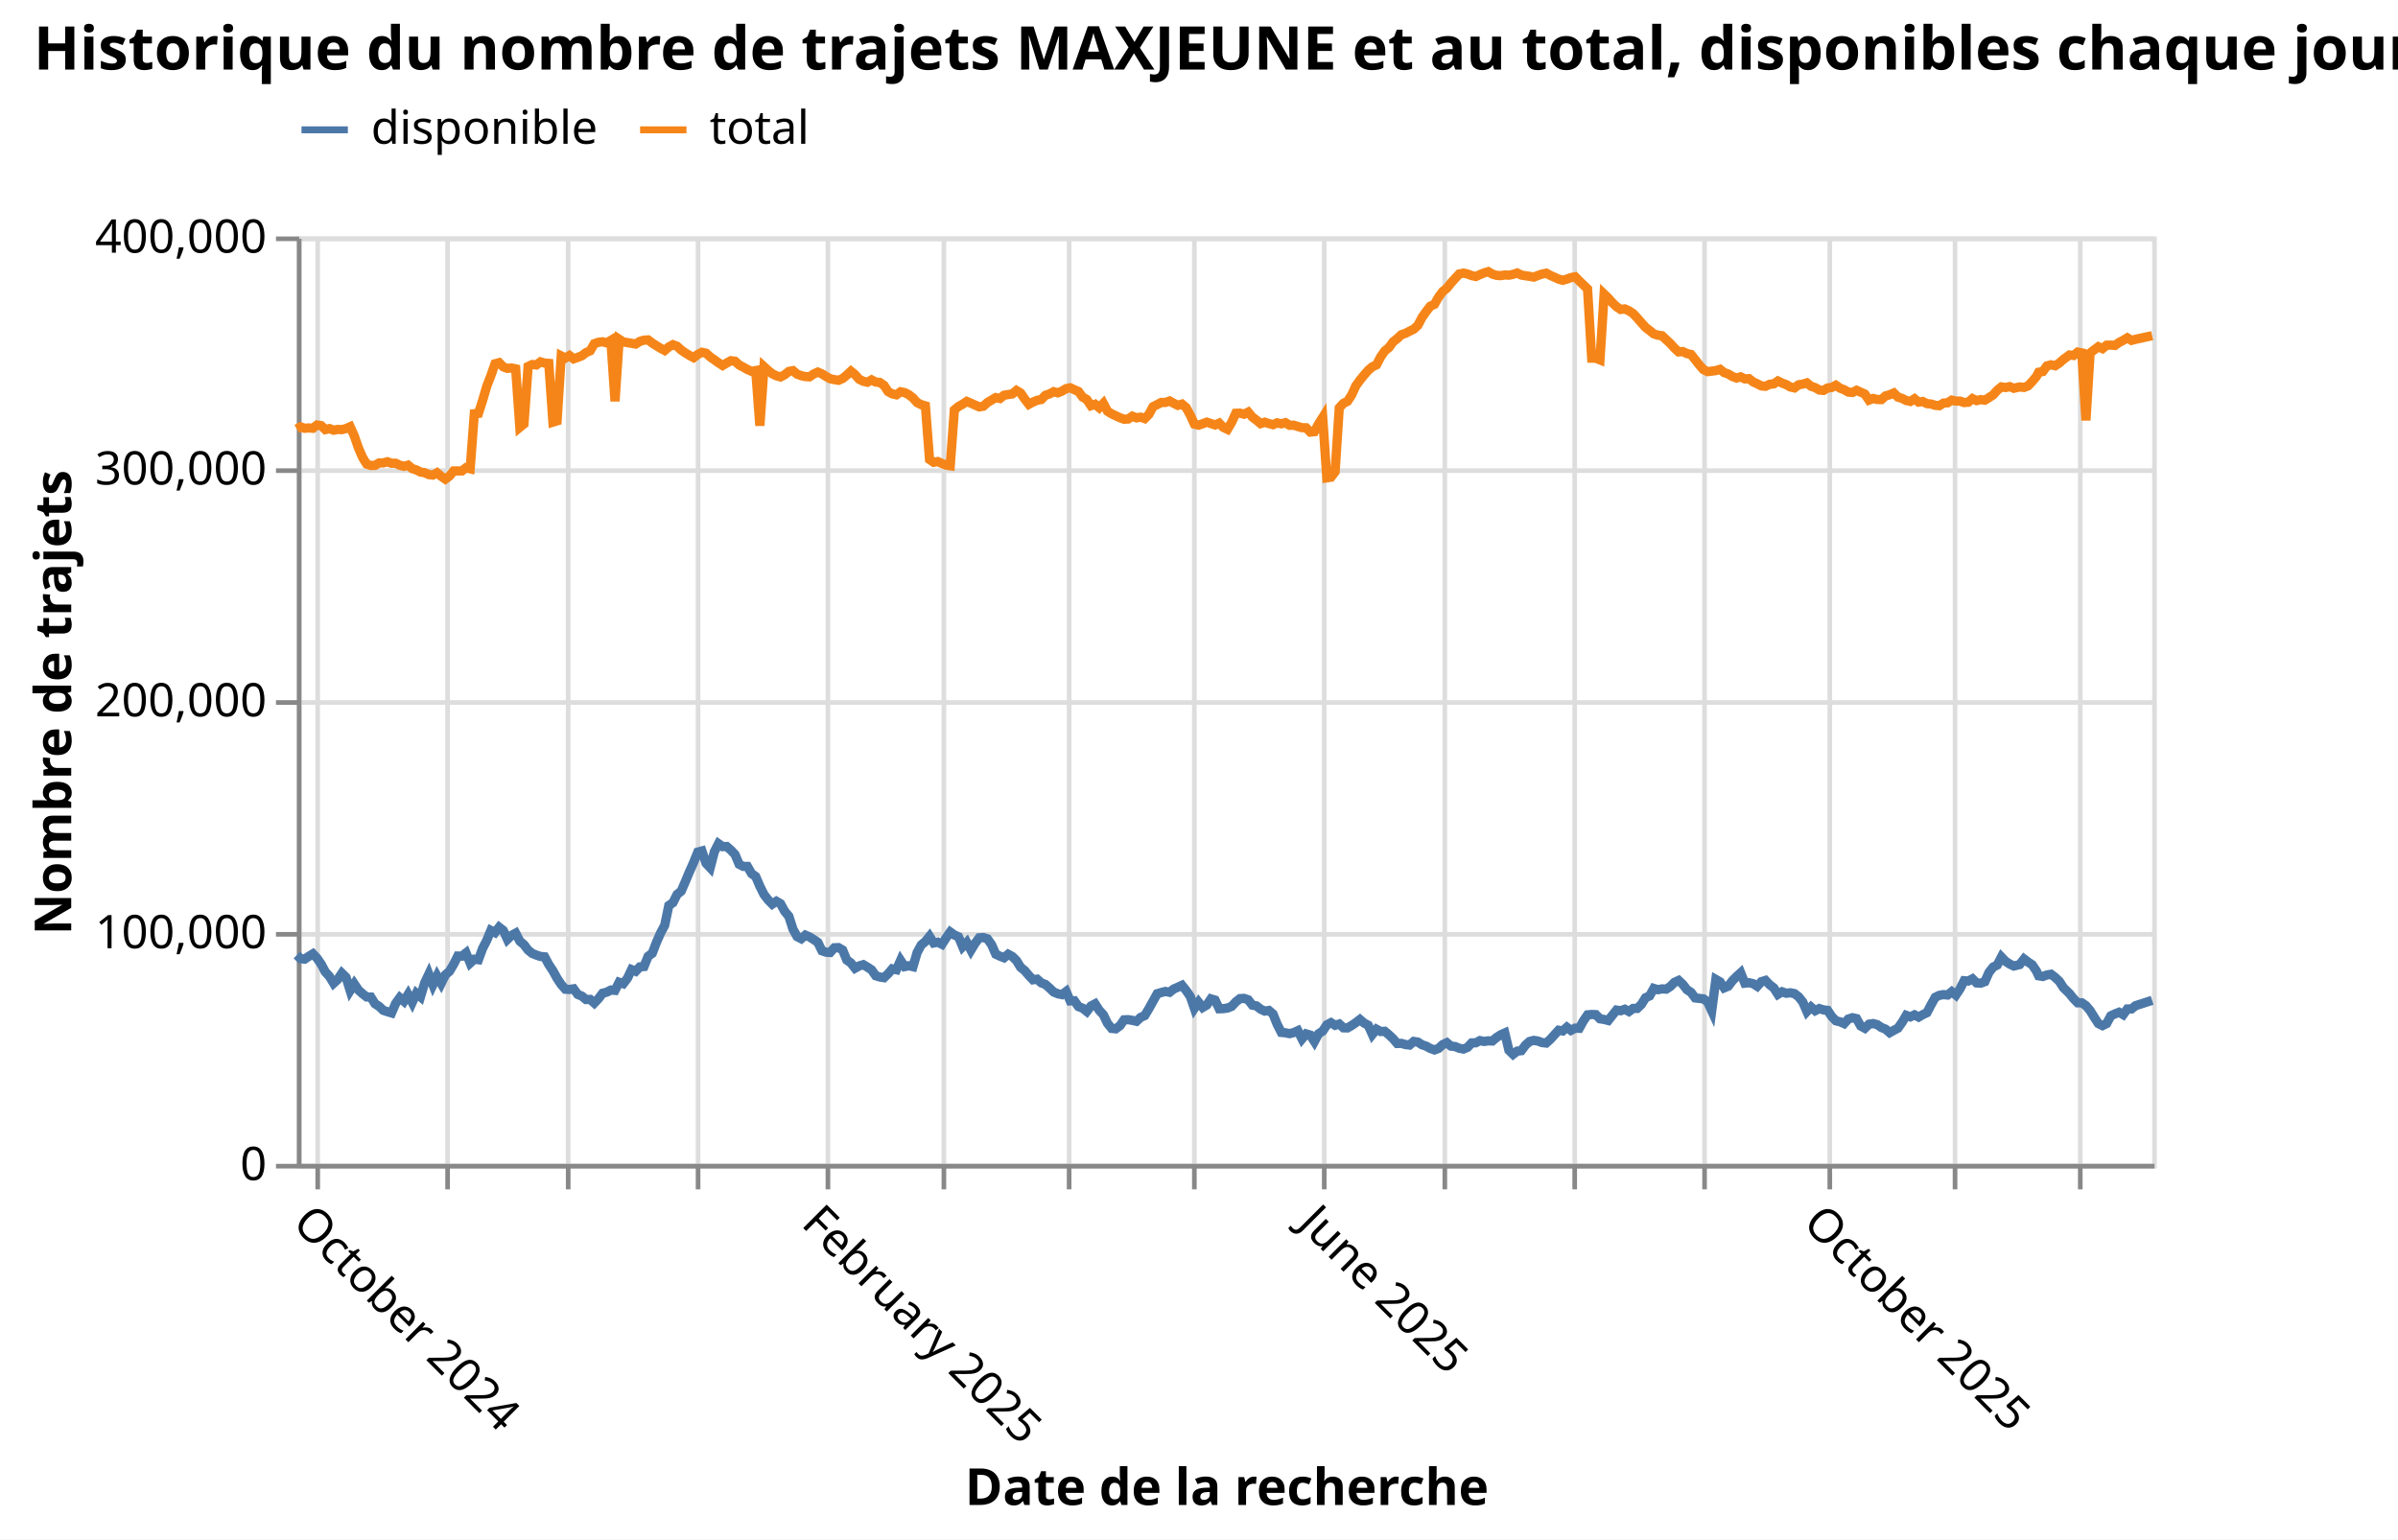
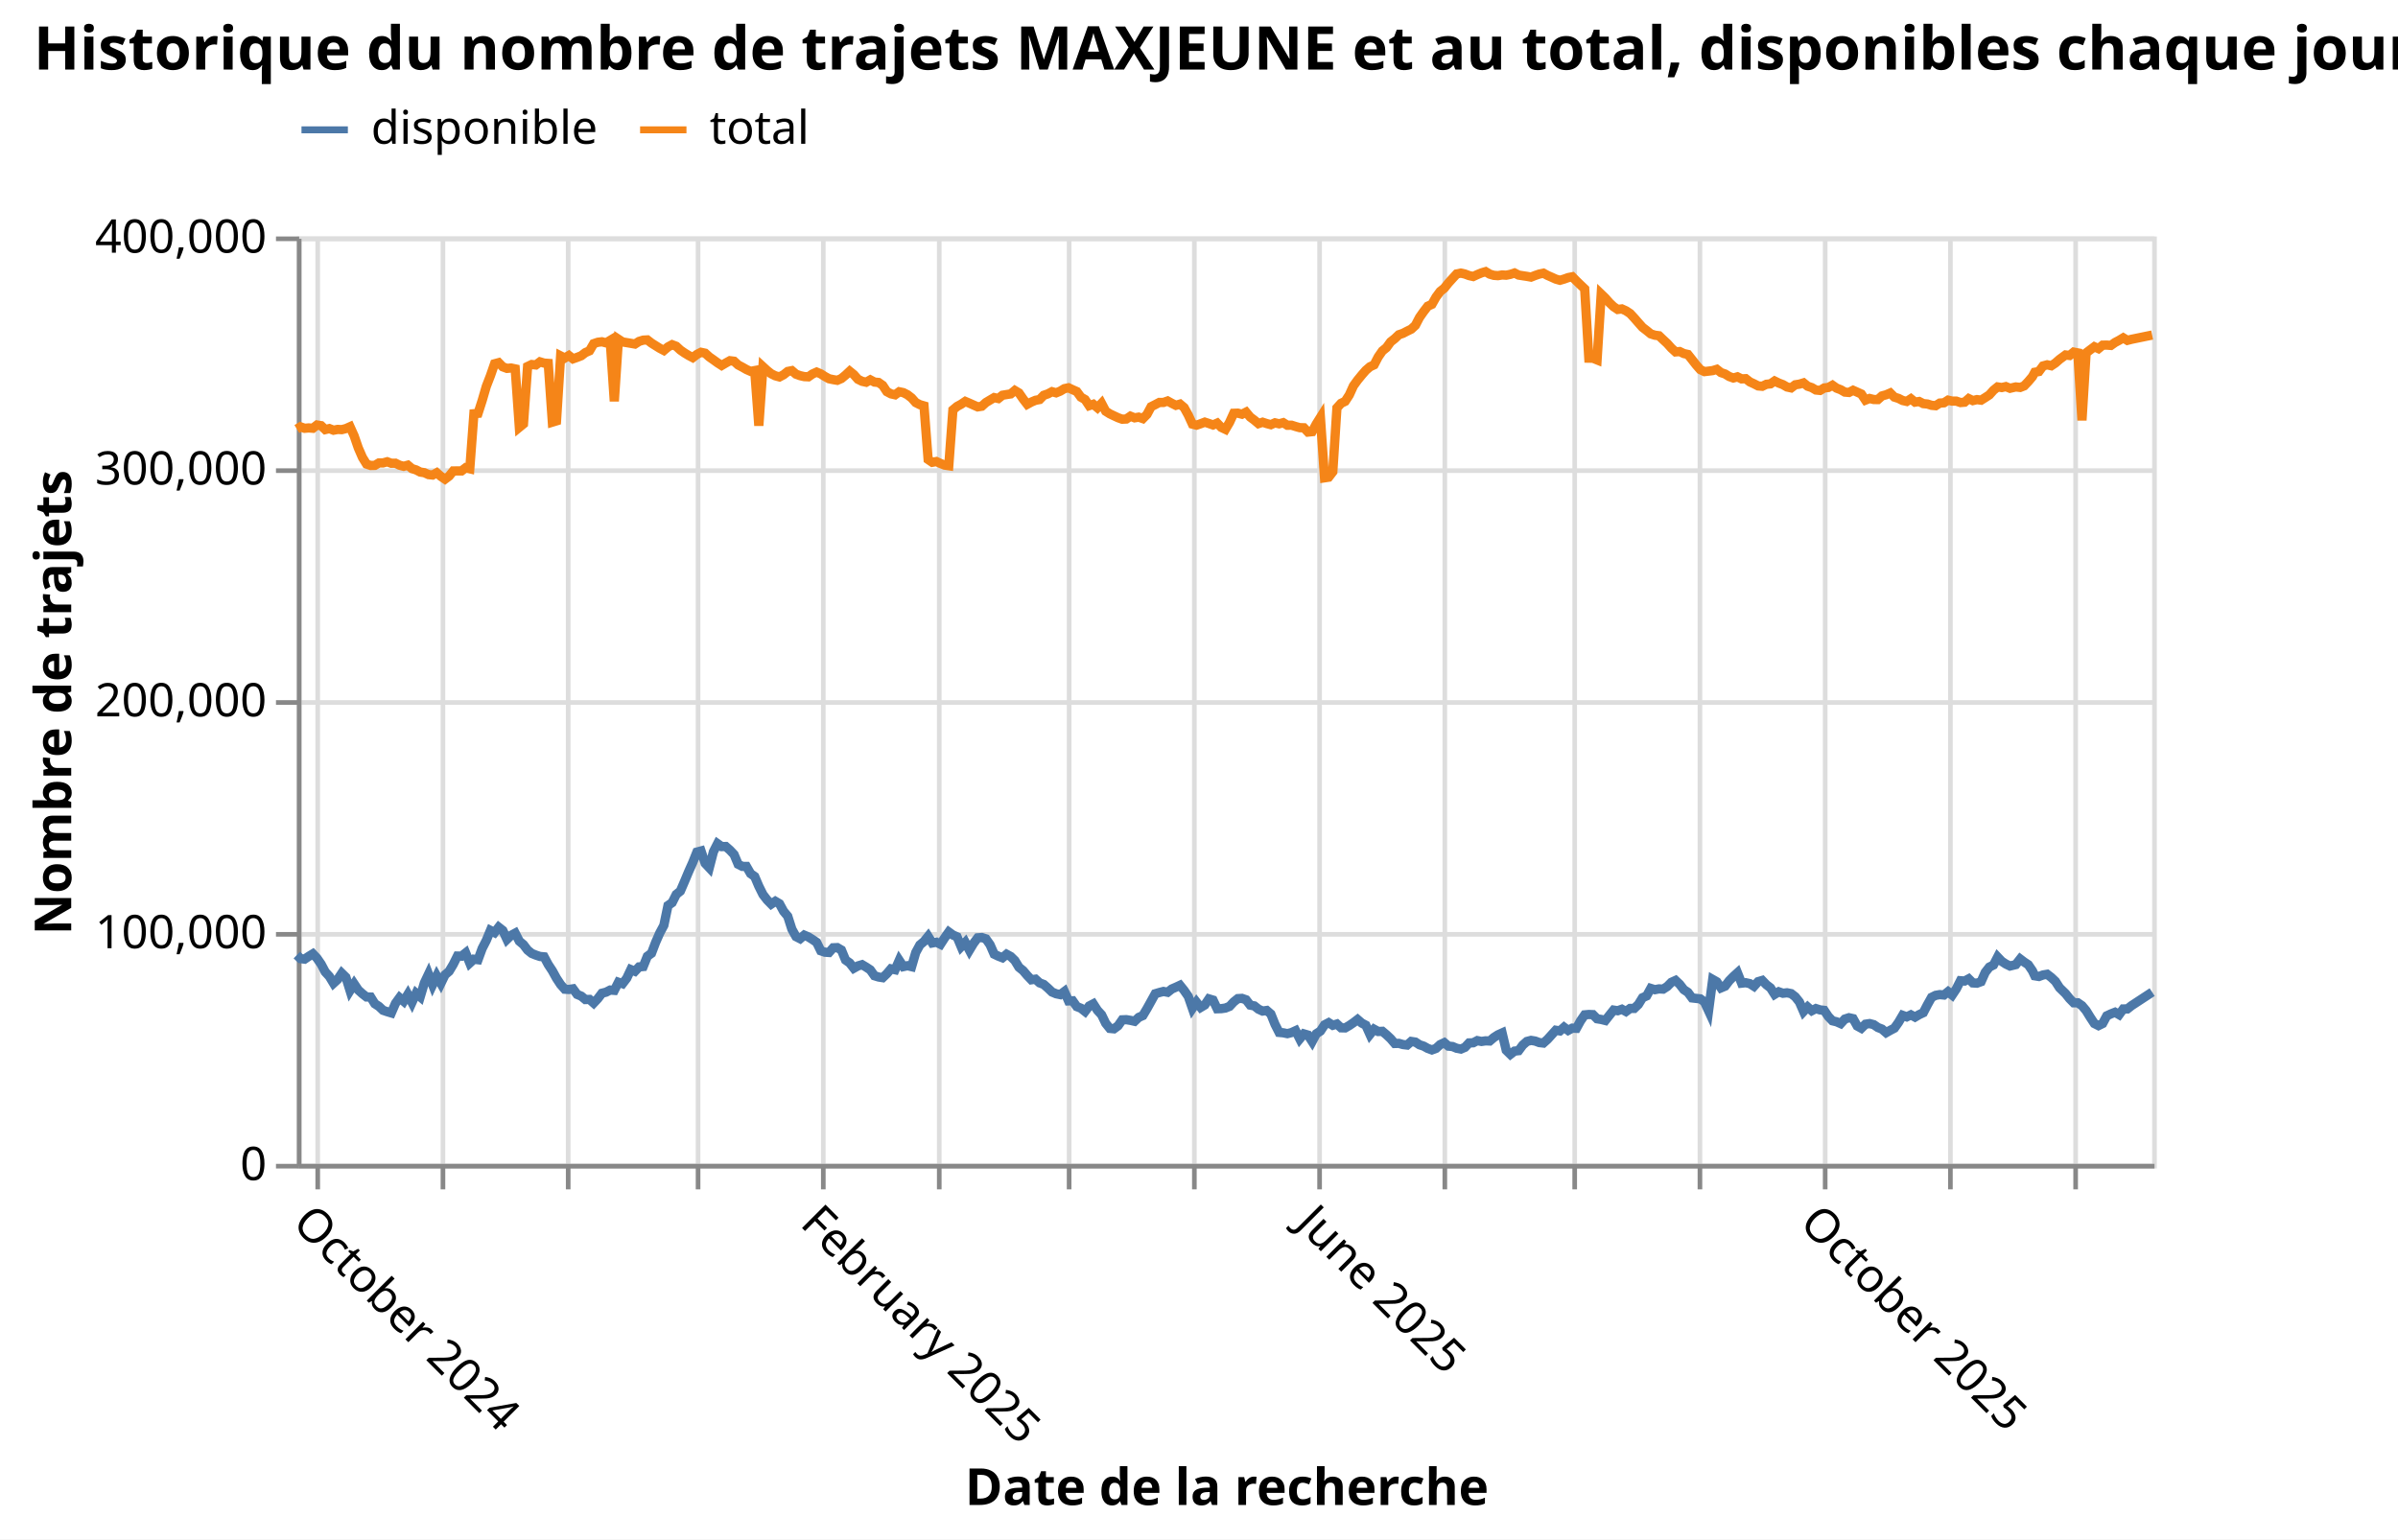
<svg xmlns="http://www.w3.org/2000/svg" version="1.1" class="marks" width="517" height="332" viewBox="0 0 517 332">
  <rect width="517" height="332" fill="white" />
  <g fill="none" stroke-miterlimit="10" transform="translate(64,51)">
    <g class="mark-group role-frame root" role="graphics-object" aria-roledescription="group mark container">
      <g transform="translate(0,0)">
        <path class="background" aria-hidden="true" d="M0.5,0.5h400v200h-400Z" stroke="#ddd" />
        <g>
          <g class="mark-group role-axis" aria-hidden="true">
            <g transform="translate(0.5,200.5)">
              <path class="background" aria-hidden="true" d="M0,0h0v0h0Z" pointer-events="none" />
              <g>
                <g class="mark-rule role-axis-grid" pointer-events="none">
                  <line transform="translate(4,-200)" x2="0" y2="200" stroke="#ddd" stroke-width="1" opacity="1" />
-                   <line transform="translate(32,-200)" x2="0" y2="200" stroke="#ddd" stroke-width="1" opacity="1" />
+                   <line transform="translate(31,-200)" x2="0" y2="200" stroke="#ddd" stroke-width="1" opacity="1" />
                  <line transform="translate(58,-200)" x2="0" y2="200" stroke="#ddd" stroke-width="1" opacity="1" />
                  <line transform="translate(86,-200)" x2="0" y2="200" stroke="#ddd" stroke-width="1" opacity="1" />
-                   <line transform="translate(114,-200)" x2="0" y2="200" stroke="#ddd" stroke-width="1" opacity="1" />
-                   <line transform="translate(139,-200)" x2="0" y2="200" stroke="#ddd" stroke-width="1" opacity="1" />
+                   <line transform="translate(113,-200)" x2="0" y2="200" stroke="#ddd" stroke-width="1" opacity="1" />
+                   <line transform="translate(138,-200)" x2="0" y2="200" stroke="#ddd" stroke-width="1" opacity="1" />
                  <line transform="translate(166,-200)" x2="0" y2="200" stroke="#ddd" stroke-width="1" opacity="1" />
                  <line transform="translate(193,-200)" x2="0" y2="200" stroke="#ddd" stroke-width="1" opacity="1" />
-                   <line transform="translate(221,-200)" x2="0" y2="200" stroke="#ddd" stroke-width="1" opacity="1" />
+                   <line transform="translate(220,-200)" x2="0" y2="200" stroke="#ddd" stroke-width="1" opacity="1" />
                  <line transform="translate(247,-200)" x2="0" y2="200" stroke="#ddd" stroke-width="1" opacity="1" />
                  <line transform="translate(275,-200)" x2="0" y2="200" stroke="#ddd" stroke-width="1" opacity="1" />
-                   <line transform="translate(303,-200)" x2="0" y2="200" stroke="#ddd" stroke-width="1" opacity="1" />
-                   <line transform="translate(330,-200)" x2="0" y2="200" stroke="#ddd" stroke-width="1" opacity="1" />
-                   <line transform="translate(357,-200)" x2="0" y2="200" stroke="#ddd" stroke-width="1" opacity="1" />
-                   <line transform="translate(384,-200)" x2="0" y2="200" stroke="#ddd" stroke-width="1" opacity="1" />
+                   <line transform="translate(302,-200)" x2="0" y2="200" stroke="#ddd" stroke-width="1" opacity="1" />
+                   <line transform="translate(329,-200)" x2="0" y2="200" stroke="#ddd" stroke-width="1" opacity="1" />
+                   <line transform="translate(356,-200)" x2="0" y2="200" stroke="#ddd" stroke-width="1" opacity="1" />
+                   <line transform="translate(383,-200)" x2="0" y2="200" stroke="#ddd" stroke-width="1" opacity="1" />
                </g>
              </g>
              <path class="foreground" aria-hidden="true" d="" pointer-events="none" display="none" />
            </g>
          </g>
          <g class="mark-group role-axis" aria-hidden="true">
            <g transform="translate(0.5,0.5)">
              <path class="background" aria-hidden="true" d="M0,0h0v0h0Z" pointer-events="none" />
              <g>
                <g class="mark-rule role-axis-grid" pointer-events="none">
                  <line transform="translate(0,200)" x2="400" y2="0" stroke="#ddd" stroke-width="1" opacity="1" />
                  <line transform="translate(0,150)" x2="400" y2="0" stroke="#ddd" stroke-width="1" opacity="1" />
                  <line transform="translate(0,100)" x2="400" y2="0" stroke="#ddd" stroke-width="1" opacity="1" />
                  <line transform="translate(0,50)" x2="400" y2="0" stroke="#ddd" stroke-width="1" opacity="1" />
                  <line transform="translate(0,0)" x2="400" y2="0" stroke="#ddd" stroke-width="1" opacity="1" />
                </g>
              </g>
              <path class="foreground" aria-hidden="true" d="" pointer-events="none" display="none" />
            </g>
          </g>
          <g class="mark-group role-axis" role="graphics-symbol" aria-roledescription="axis" aria-label="X-axis titled 'Date de la recherche' for a time scale with values from September 2024 to December 2025">
            <g transform="translate(0.5,200.5)">
              <path class="background" aria-hidden="true" d="M0,0h0v0h0Z" pointer-events="none" />
              <g>
                <g class="mark-rule role-axis-tick" pointer-events="none">
                  <line transform="translate(4,0)" x2="0" y2="5" stroke="#888" stroke-width="1" opacity="1" />
-                   <line transform="translate(32,0)" x2="0" y2="5" stroke="#888" stroke-width="1" opacity="1" />
+                   <line transform="translate(31,0)" x2="0" y2="5" stroke="#888" stroke-width="1" opacity="1" />
                  <line transform="translate(58,0)" x2="0" y2="5" stroke="#888" stroke-width="1" opacity="1" />
                  <line transform="translate(86,0)" x2="0" y2="5" stroke="#888" stroke-width="1" opacity="1" />
-                   <line transform="translate(114,0)" x2="0" y2="5" stroke="#888" stroke-width="1" opacity="1" />
-                   <line transform="translate(139,0)" x2="0" y2="5" stroke="#888" stroke-width="1" opacity="1" />
+                   <line transform="translate(113,0)" x2="0" y2="5" stroke="#888" stroke-width="1" opacity="1" />
+                   <line transform="translate(138,0)" x2="0" y2="5" stroke="#888" stroke-width="1" opacity="1" />
                  <line transform="translate(166,0)" x2="0" y2="5" stroke="#888" stroke-width="1" opacity="1" />
                  <line transform="translate(193,0)" x2="0" y2="5" stroke="#888" stroke-width="1" opacity="1" />
-                   <line transform="translate(221,0)" x2="0" y2="5" stroke="#888" stroke-width="1" opacity="1" />
+                   <line transform="translate(220,0)" x2="0" y2="5" stroke="#888" stroke-width="1" opacity="1" />
                  <line transform="translate(247,0)" x2="0" y2="5" stroke="#888" stroke-width="1" opacity="1" />
                  <line transform="translate(275,0)" x2="0" y2="5" stroke="#888" stroke-width="1" opacity="1" />
-                   <line transform="translate(303,0)" x2="0" y2="5" stroke="#888" stroke-width="1" opacity="1" />
-                   <line transform="translate(330,0)" x2="0" y2="5" stroke="#888" stroke-width="1" opacity="1" />
-                   <line transform="translate(357,0)" x2="0" y2="5" stroke="#888" stroke-width="1" opacity="1" />
-                   <line transform="translate(384,0)" x2="0" y2="5" stroke="#888" stroke-width="1" opacity="1" />
+                   <line transform="translate(302,0)" x2="0" y2="5" stroke="#888" stroke-width="1" opacity="1" />
+                   <line transform="translate(329,0)" x2="0" y2="5" stroke="#888" stroke-width="1" opacity="1" />
+                   <line transform="translate(356,0)" x2="0" y2="5" stroke="#888" stroke-width="1" opacity="1" />
+                   <line transform="translate(383,0)" x2="0" y2="5" stroke="#888" stroke-width="1" opacity="1" />
                </g>
                <g class="mark-text role-axis-label" pointer-events="none">
-                   <text text-anchor="start" transform="translate(3.897157,7) rotate(45) translate(0,8)" font-family="sans-serif" font-size="10px" fill="#000" opacity="1">October 2024</text>
-                   <text text-anchor="start" transform="translate(31.55673,7) rotate(45) translate(0,8)" font-family="sans-serif" font-size="10px" fill="#000" opacity="0">November 2024</text>
-                   <text text-anchor="start" transform="translate(58.32407,7) rotate(45) translate(0,8)" font-family="sans-serif" font-size="10px" fill="#000" opacity="0">December 2024</text>
-                   <text text-anchor="start" transform="translate(85.98365,7) rotate(45) translate(0,8)" font-family="sans-serif" font-size="10px" fill="#000" opacity="0">January 2025</text>
-                   <text text-anchor="start" transform="translate(113.6432,7) rotate(45) translate(0,8)" font-family="sans-serif" font-size="10px" fill="#000" opacity="1">February 2025</text>
-                   <text text-anchor="start" transform="translate(138.6261,7) rotate(45) translate(0,8)" font-family="sans-serif" font-size="10px" fill="#000" opacity="0">March 2025</text>
-                   <text text-anchor="start" transform="translate(166.2856,7) rotate(45) translate(0,8)" font-family="sans-serif" font-size="10px" fill="#000" opacity="0">April 2025</text>
-                   <text text-anchor="start" transform="translate(193.053,7) rotate(45) translate(0,8)" font-family="sans-serif" font-size="10px" fill="#000" opacity="0">May 2025</text>
-                   <text text-anchor="start" transform="translate(220.7126,7) rotate(45) translate(0,8)" font-family="sans-serif" font-size="10px" fill="#000" opacity="1">June 2025</text>
-                   <text text-anchor="start" transform="translate(247.4799,7) rotate(45) translate(0,8)" font-family="sans-serif" font-size="10px" fill="#000" opacity="0">July 2025</text>
-                   <text text-anchor="start" transform="translate(275.1395,7) rotate(45) translate(0,8)" font-family="sans-serif" font-size="10px" fill="#000" opacity="0">August 2025</text>
-                   <text text-anchor="start" transform="translate(302.7991,7) rotate(45) translate(0,8)" font-family="sans-serif" font-size="10px" fill="#000" opacity="0">September 2025</text>
-                   <text text-anchor="start" transform="translate(329.5664,7) rotate(45) translate(0,8)" font-family="sans-serif" font-size="10px" fill="#000" opacity="1">October 2025</text>
-                   <text text-anchor="start" transform="translate(357.226,7) rotate(45) translate(0,8)" font-family="sans-serif" font-size="10px" fill="#000" opacity="0">November 2025</text>
-                   <text text-anchor="start" transform="translate(383.9933,7) rotate(45) translate(0,8)" font-family="sans-serif" font-size="10px" fill="#000" opacity="0">December 2025</text>
+                   <text text-anchor="start" transform="translate(3.888484,7) rotate(45) translate(0,8)" font-family="sans-serif" font-size="10px" fill="#000" opacity="1">October 2024</text>
+                   <text text-anchor="start" transform="translate(31.48651,7) rotate(45) translate(0,8)" font-family="sans-serif" font-size="10px" fill="#000" opacity="0">November 2024</text>
+                   <text text-anchor="start" transform="translate(58.19428,7) rotate(45) translate(0,8)" font-family="sans-serif" font-size="10px" fill="#000" opacity="0">December 2024</text>
+                   <text text-anchor="start" transform="translate(85.7923,7) rotate(45) translate(0,8)" font-family="sans-serif" font-size="10px" fill="#000" opacity="0">January 2025</text>
+                   <text text-anchor="start" transform="translate(113.3903,7) rotate(45) translate(0,8)" font-family="sans-serif" font-size="10px" fill="#000" opacity="1">February 2025</text>
+                   <text text-anchor="start" transform="translate(138.3176,7) rotate(45) translate(0,8)" font-family="sans-serif" font-size="10px" fill="#000" opacity="0">March 2025</text>
+                   <text text-anchor="start" transform="translate(165.9156,7) rotate(45) translate(0,8)" font-family="sans-serif" font-size="10px" fill="#000" opacity="0">April 2025</text>
+                   <text text-anchor="start" transform="translate(192.6234,7) rotate(45) translate(0,8)" font-family="sans-serif" font-size="10px" fill="#000" opacity="0">May 2025</text>
+                   <text text-anchor="start" transform="translate(220.2214,7) rotate(45) translate(0,8)" font-family="sans-serif" font-size="10px" fill="#000" opacity="1">June 2025</text>
+                   <text text-anchor="start" transform="translate(246.9292,7) rotate(45) translate(0,8)" font-family="sans-serif" font-size="10px" fill="#000" opacity="0">July 2025</text>
+                   <text text-anchor="start" transform="translate(274.5272,7) rotate(45) translate(0,8)" font-family="sans-serif" font-size="10px" fill="#000" opacity="0">August 2025</text>
+                   <text text-anchor="start" transform="translate(302.1252,7) rotate(45) translate(0,8)" font-family="sans-serif" font-size="10px" fill="#000" opacity="0">September 2025</text>
+                   <text text-anchor="start" transform="translate(328.833,7) rotate(45) translate(0,8)" font-family="sans-serif" font-size="10px" fill="#000" opacity="1">October 2025</text>
+                   <text text-anchor="start" transform="translate(356.431,7) rotate(45) translate(0,8)" font-family="sans-serif" font-size="10px" fill="#000" opacity="0">November 2025</text>
+                   <text text-anchor="start" transform="translate(383.1388,7) rotate(45) translate(0,8)" font-family="sans-serif" font-size="10px" fill="#000" opacity="0">December 2025</text>
                </g>
                <g class="mark-rule role-axis-domain" pointer-events="none">
                  <line transform="translate(0,0)" x2="400" y2="0" stroke="#888" stroke-width="1" opacity="1" />
                </g>
                <g class="mark-text role-axis-title" pointer-events="none">
                  <text text-anchor="middle" transform="translate(200,73.06063)" font-family="sans-serif" font-size="11px" font-weight="bold" fill="#000" opacity="1">Date de la recherche</text>
                </g>
              </g>
              <path class="foreground" aria-hidden="true" d="" pointer-events="none" display="none" />
            </g>
          </g>
          <g class="mark-group role-axis" role="graphics-symbol" aria-roledescription="axis" aria-label="Y-axis titled 'Nombre de trajets' for a linear scale with values from 0 to 400,000">
            <g transform="translate(0.5,0.5)">
              <path class="background" aria-hidden="true" d="M0,0h0v0h0Z" pointer-events="none" />
              <g>
                <g class="mark-rule role-axis-tick" pointer-events="none">
                  <line transform="translate(0,200)" x2="-5" y2="0" stroke="#888" stroke-width="1" opacity="1" />
                  <line transform="translate(0,150)" x2="-5" y2="0" stroke="#888" stroke-width="1" opacity="1" />
                  <line transform="translate(0,100)" x2="-5" y2="0" stroke="#888" stroke-width="1" opacity="1" />
                  <line transform="translate(0,50)" x2="-5" y2="0" stroke="#888" stroke-width="1" opacity="1" />
                  <line transform="translate(0,0)" x2="-5" y2="0" stroke="#888" stroke-width="1" opacity="1" />
                </g>
                <g class="mark-text role-axis-label" pointer-events="none">
                  <text text-anchor="end" transform="translate(-7,203)" font-family="sans-serif" font-size="10px" fill="#000" opacity="1">0</text>
                  <text text-anchor="end" transform="translate(-7,153)" font-family="sans-serif" font-size="10px" fill="#000" opacity="1">100,000</text>
                  <text text-anchor="end" transform="translate(-7,103)" font-family="sans-serif" font-size="10px" fill="#000" opacity="1">200,000</text>
                  <text text-anchor="end" transform="translate(-7,53)" font-family="sans-serif" font-size="10px" fill="#000" opacity="1">300,000</text>
                  <text text-anchor="end" transform="translate(-7,3)" font-family="sans-serif" font-size="10px" fill="#000" opacity="1">400,000</text>
                </g>
                <g class="mark-rule role-axis-domain" pointer-events="none">
                  <line transform="translate(0,200)" x2="0" y2="-200" stroke="#888" stroke-width="1" opacity="1" />
                </g>
                <g class="mark-text role-axis-title" pointer-events="none">
                  <text text-anchor="middle" transform="translate(-47.14746,100) rotate(-90) translate(0,-2)" font-family="sans-serif" font-size="11px" font-weight="bold" fill="#000" opacity="1">Nombre de trajets</text>
                </g>
              </g>
              <path class="foreground" aria-hidden="true" d="" pointer-events="none" display="none" />
            </g>
          </g>
          <g class="mark-group role-scope pathgroup" role="graphics-object" aria-roledescription="group mark container">
            <g transform="translate(0,0)">
              <path class="background" aria-hidden="true" d="M0,0h400v200h-400Z" />
              <g>
                <g class="mark-line role-mark marks" role="graphics-object" aria-roledescription="line mark container">
-                   <path aria-label="Date de la recherche: September 2024; Nombre de trajets: 90064; variable: disponible" role="graphics-symbol" aria-roledescription="line mark" d="M0,154.968L0.784,155.733L1.676,155.849L2.569,155.249L3.461,154.706L4.353,155.647L5.246,156.936L6.138,158.611L7.03,159.578L7.922,161.051L8.814,160.232L9.707,158.887L10.599,159.757L11.491,162.622L12.383,161.186L13.276,162.517L14.168,163.314L15.06,164.01L15.952,164.032L16.845,165.467L17.737,166.043L18.629,166.883L19.521,167.187L20.413,167.45L21.306,165.395L22.198,164.165L23.09,164.939L23.983,163.463L24.875,165.186L25.767,163.209L26.659,163.971L27.552,160.982L28.45,159.082L29.336,161.376L30.228,159.478L31.121,161.072L32.013,159.24L32.906,158.471L33.797,156.976L34.689,155.186L35.582,155.206L36.475,154.501L37.366,156.687L38.258,155.87L39.151,155.975L40.043,153.544L40.935,151.81L41.829,149.657L42.72,150.119L43.612,148.968L44.504,149.665L45.399,151.587L46.289,150.725L47.182,150.247L48.073,151.977L48.965,152.725L49.858,153.898L50.75,154.616L51.642,154.978L52.534,155.274L53.427,155.354L54.319,157.015L55.211,158.365L56.103,159.98L56.996,161.327L57.888,162.333L58.78,162.388L59.673,162.251L60.565,163.458L61.457,163.83L62.349,164.564L63.241,164.539L64.134,165.319L65.026,164.379L65.918,163.203L66.81,162.973L67.702,162.518L68.595,162.586L69.487,160.835L70.379,161.142L71.271,159.983L72.164,158.101L73.056,158.467L73.948,157.526L74.84,157.444L75.733,155.239L76.625,154.588L77.517,152.251L78.409,150.225L79.302,148.563L80.194,144.291L81.086,143.67L81.978,141.894L82.871,141.173L83.763,139.108L84.655,136.98L85.547,134.989L86.439,132.763L87.332,132.524L88.224,135.188L89.116,136.135L90.008,132.697L90.901,130.95L91.793,131.578L92.685,131.561L93.577,132.339L94.47,133.284L95.362,135.399L96.254,135.847L97.146,135.858L98.039,137.406L98.931,138.04L99.823,140.126L100.715,141.915L101.608,143.074L102.5,143.981L103.392,143.375L104.284,143.9L105.177,145.535L106.069,146.599L106.961,149.389L107.853,150.987L108.746,151.445L109.638,150.679L110.53,151.062L111.422,151.618L112.315,152.229L113.207,154.046L114.099,154.351L114.991,154.412L115.884,153.406L116.776,153.367L117.668,153.888L118.56,156.04L119.453,156.669L120.345,157.81L121.237,157.313L122.129,157.047L123.022,157.575L123.914,158.166L124.806,159.431L125.698,159.706L126.591,159.848L127.483,158.995L128.375,157.945L129.267,158.136L130.16,156.106L131.052,157.462L131.944,157.265L132.836,157.476L133.729,154.421L134.621,152.787L135.513,152.041L136.405,150.938L137.297,152.365L138.19,152.195L139.082,152.643L139.974,151.262L140.866,150.001L141.759,150.645L142.651,151.037L143.543,153.158L144.435,152.225L145.328,153.922L146.22,152.442L147.112,151.259L148.005,151.191L148.897,151.477L149.789,152.743L150.681,154.781L151.573,155.208L152.466,155.551L153.358,154.8L154.25,155.283L155.142,156.148L156.035,157.605L156.927,158.325L157.819,159.373L158.711,160.304L159.604,160.171L160.496,160.969L161.388,161.308L162.28,162.091L163.173,162.944L164.065,163.317L164.957,163.501L165.849,162.836L166.742,164.858L167.634,164.829L168.526,166.086L169.418,166.43L170.31,167.135L171.203,165.96L172.095,165.495L172.987,166.877L173.88,167.849L174.772,169.688L175.664,170.789L176.556,170.875L177.448,170.221L178.341,168.943L179.233,168.904L180.125,169.053L181.017,169.255L181.91,168.412L182.802,168.02L183.694,166.532L184.586,164.924L185.479,163.313L186.371,163.048L187.263,162.82L188.155,162.997L189.048,162.291L189.94,161.905L190.832,161.49L191.724,162.601L192.617,163.887L193.509,166.459L194.401,165.131L195.293,166.265L196.186,165.732L197.078,164.419L197.97,164.685L198.862,166.554L199.754,166.527L200.647,166.396L201.539,166.035L202.431,165.078L203.323,164.366L204.216,164.313L205.108,164.62L206,165.77L206.892,165.935L207.785,166.64L208.677,167.049L209.569,166.921L210.461,167.69L211.354,169.905L212.246,171.652L213.138,171.735L214.03,171.918L214.923,171.688L215.815,171.282L216.707,173.049L217.599,171.97L218.492,172.23L219.384,173.612L220.276,171.945L221.168,171.366L222.061,170.02L222.953,169.554L223.845,170.116L224.737,169.844L225.63,170.659L226.522,170.679L227.414,170.16L228.306,169.553L229.199,168.868L230.091,169.634L230.983,170.104L231.876,172.084L232.768,170.968L233.66,171.455L234.553,171.414L235.445,172.162L236.336,173L237.229,174.038L238.121,174.015L239.013,174.271L239.905,174.377L240.798,173.602L241.69,173.737L242.582,174.319L243.475,174.612L244.367,175.106L245.259,175.429L246.151,175.097L247.044,174.282L247.936,173.871L248.828,174.614L249.72,174.699L250.613,175.073L251.505,175.245L252.397,174.872L253.289,173.92L254.181,173.889L255.074,173.422L255.966,173.601L256.858,173.471L257.751,173.506L258.643,172.75L259.535,172.175L260.427,171.774L261.319,175.505L262.212,176.378L263.104,175.686L263.996,175.588L264.888,174.388L265.781,173.605L266.673,173.373L267.565,173.515L268.457,173.844L269.35,173.947L270.242,173.151L271.134,172.167L272.026,171.187L272.919,171.332L273.811,170.541L274.703,171.215L275.595,170.732L276.487,170.771L277.38,169.151L278.272,167.868L279.164,167.786L280.057,167.82L280.949,168.715L281.841,168.859L282.733,169.08L283.625,167.953L284.518,166.84L285.41,166.977L286.304,166.657L287.195,167.146L288.087,166.484L288.979,166.475L289.871,165.623L290.764,164.178L291.656,163.778L292.548,162.162L293.44,162.437L294.332,162.265L295.225,162.317L296.117,161.742L297.009,160.848L297.911,160.444L298.794,161.271L299.686,162.424L300.578,163.016L301.471,164.217L302.363,164.319L303.255,164.418L304.147,165.054L305.039,166.983L305.932,160.232L306.824,160.738L307.716,162.052L308.608,161.678L309.501,160.509L310.393,159.6L311.285,158.795L312.177,161.033L313.07,160.935L313.962,161.135L314.854,161.704L315.746,160.708L316.639,160.444L317.531,161.365L318.423,162.053L319.315,163.443L320.208,162.892L321.1,163.207L321.992,163.107L322.884,163.285L323.777,163.972L324.669,165.093L325.561,167.142L326.453,166.188L327.346,166.971L328.238,166.514L329.13,166.797L330.022,166.898L330.914,168.219L331.807,169.148L332.699,169.359L333.591,169.754L334.483,168.774L335.376,168.487L336.268,168.685L337.16,170.267L338.053,170.754L338.945,169.882L339.837,169.748L340.729,169.979L341.621,170.59L342.514,170.941L343.406,171.71L344.298,171.203L345.19,170.738L346.083,169.486L346.975,167.974L347.867,168.298L348.759,167.867L349.652,168.346L350.544,167.821L351.436,167.402L352.328,165.689L353.222,164.094L354.113,163.656L355.005,163.5L355.897,163.587L356.789,162.873L357.682,163.597L358.574,162.261L359.466,160.504L360.359,160.572L361.251,160.1L362.143,160.98L363.035,161.035L363.928,160.705L364.82,158.704L365.712,157.564L366.604,157.112L367.496,155.393L368.389,156.323L369.282,156.904L370.173,157.334L371.424,157.028L372.372,155.821L373.234,156.472L374.124,157.061L375.016,158.366L375.527,159.443L376.419,159.592L377.311,159.266L378.203,159.113L379.096,159.8L379.988,160.641L380.88,162.019L382.176,163.283L383.046,164.362L383.939,165.269L384.832,165.269L385.723,165.882L386.616,166.94L387.508,168.382L388.4,169.732L389.292,170.182L390.184,169.737L391.077,168.081L391.971,167.658L392.866,167.31L393.755,167.822L394.647,166.598L395.538,166.586L396.43,165.885L400,164.733" stroke="#4c78a8" stroke-width="2" />
+                   <path aria-label="Date de la recherche: September 2024; Nombre de trajets: 90064; variable: disponible" role="graphics-symbol" aria-roledescription="line mark" d="M0,154.968L0.782,155.733L1.673,155.849L2.563,155.249L3.453,154.706L4.343,155.647L5.234,156.936L6.124,158.611L7.014,159.578L7.904,161.051L8.795,160.232L9.685,158.887L10.575,159.757L11.465,162.622L12.356,161.186L13.246,162.517L14.136,163.314L15.027,164.01L15.917,164.032L16.807,165.467L17.697,166.043L18.588,166.883L19.478,167.187L20.368,167.45L21.258,165.395L22.149,164.165L23.039,164.939L23.929,163.463L24.819,165.186L25.71,163.209L26.6,163.971L27.49,160.982L28.387,159.082L29.271,161.376L30.161,159.478L31.051,161.072L31.941,159.24L32.832,158.471L33.722,156.976L34.612,155.186L35.502,155.206L36.394,154.501L37.283,156.687L38.173,155.87L39.063,155.975L39.954,153.544L40.844,151.81L41.736,149.657L42.625,150.119L43.515,148.968L44.405,149.665L45.298,151.587L46.186,150.725L47.077,150.247L47.966,151.977L48.856,152.725L49.747,153.898L50.637,154.616L51.527,154.978L52.417,155.274L53.308,155.354L54.198,157.015L55.088,158.365L55.979,159.98L56.869,161.327L57.759,162.333L58.649,162.388L59.54,162.251L60.43,163.458L61.321,163.83L62.21,164.564L63.101,164.539L63.992,165.319L64.881,164.379L65.772,163.203L66.661,162.973L67.552,162.518L68.442,162.586L69.332,160.835L70.222,161.142L71.113,159.983L72.003,158.101L72.893,158.467L73.784,157.526L74.674,157.444L75.564,155.239L76.454,154.588L77.344,152.251L78.235,150.225L79.125,148.563L80.015,144.291L80.906,143.67L81.796,141.894L82.686,141.173L83.576,139.108L84.467,136.98L85.357,134.989L86.247,132.763L87.137,132.524L88.028,135.188L88.918,136.135L89.808,132.697L90.698,130.95L91.589,131.578L92.479,131.561L93.369,132.339L94.26,133.284L95.15,135.399L96.04,135.847L96.93,135.858L97.821,137.406L98.711,138.04L99.601,140.126L100.491,141.915L101.382,143.074L102.272,143.981L103.162,143.375L104.052,143.9L104.943,145.535L105.833,146.599L106.723,149.389L107.613,150.987L108.504,151.445L109.394,150.679L110.284,151.062L111.174,151.618L112.065,152.229L112.955,154.046L113.845,154.351L114.735,154.412L115.626,153.406L116.516,153.367L117.406,153.888L118.296,156.04L119.187,156.669L120.077,157.81L120.967,157.313L121.858,157.047L122.748,157.575L123.638,158.166L124.528,159.431L125.418,159.706L126.309,159.848L127.199,158.995L128.089,157.945L128.98,158.136L129.87,156.106L130.76,157.462L131.65,157.265L132.541,157.476L133.431,154.421L134.321,152.787L135.211,152.041L136.102,150.938L136.992,152.365L137.882,152.195L138.772,152.643L139.663,151.262L140.553,150.001L141.443,150.645L142.333,151.037L143.224,153.158L144.114,152.225L145.004,153.922L145.894,152.442L146.785,151.259L147.675,151.191L148.565,151.477L149.455,152.743L150.346,154.781L151.236,155.208L152.126,155.551L153.017,154.8L153.907,155.283L154.797,156.148L155.687,157.605L156.578,158.325L157.468,159.373L158.358,160.304L159.248,160.171L160.139,160.969L161.029,161.308L161.919,162.091L162.809,162.944L163.7,163.317L164.59,163.501L165.48,162.836L166.37,164.858L167.261,164.829L168.151,166.086L169.041,166.43L169.931,167.135L170.822,165.96L171.712,165.495L172.602,166.877L173.493,167.849L174.383,169.688L175.273,170.789L176.163,170.875L177.053,170.221L177.944,168.943L178.834,168.904L179.724,169.053L180.615,169.255L181.505,168.412L182.395,168.02L183.285,166.532L184.176,164.924L185.066,163.313L185.956,163.048L186.846,162.82L187.737,162.997L188.627,162.291L189.517,161.905L190.407,161.49L191.298,162.601L192.188,163.887L193.078,166.459L193.968,165.131L194.859,166.265L195.749,165.732L196.639,164.419L197.529,164.685L198.42,166.554L199.31,166.527L200.2,166.396L201.09,166.035L201.981,165.078L202.871,164.366L203.761,164.313L204.652,164.62L205.542,165.77L206.432,165.935L207.322,166.64L208.213,167.049L209.103,166.921L209.993,167.69L210.883,169.905L211.774,171.652L212.664,171.735L213.554,171.918L214.444,171.688L215.335,171.282L216.225,173.049L217.115,171.97L218.005,172.23L218.896,173.612L219.786,171.945L220.676,171.366L221.566,170.02L222.457,169.554L223.347,170.116L224.237,169.844L225.128,170.659L226.018,170.679L226.908,170.16L227.798,169.553L228.689,168.868L229.579,169.634L230.469,170.104L231.36,172.084L232.25,170.968L233.14,171.455L234.031,171.414L234.921,172.162L235.811,173L236.701,174.038L237.591,174.015L238.481,174.271L239.372,174.377L240.262,173.602L241.152,173.737L242.042,174.319L242.933,174.612L243.823,175.106L244.713,175.429L245.603,175.097L246.494,174.282L247.384,173.871L248.274,174.614L249.165,174.699L250.055,175.073L250.945,175.245L251.835,174.872L252.726,173.92L253.616,173.889L254.506,173.422L255.396,173.601L256.287,173.471L257.177,173.506L258.067,172.75L258.957,172.175L259.848,171.774L260.738,175.505L261.628,176.378L262.518,175.686L263.409,175.588L264.299,174.388L265.189,173.605L266.08,173.373L266.97,173.515L267.86,173.844L268.751,173.947L269.64,173.151L270.531,172.167L271.421,171.187L272.311,171.332L273.202,170.541L274.092,171.215L274.982,170.732L275.872,170.771L276.763,169.151L277.653,167.868L278.543,167.786L279.434,167.82L280.324,168.715L281.214,168.859L282.104,169.08L282.994,167.953L283.885,166.84L284.775,166.977L285.666,166.657L286.555,167.146L287.446,166.484L288.336,166.475L289.226,165.623L290.116,164.178L291.007,163.778L291.897,162.162L292.787,162.437L293.677,162.265L294.568,162.317L295.458,161.742L296.348,160.848L297.248,160.444L298.129,161.271L299.019,162.424L299.909,163.016L300.8,164.217L301.69,164.319L302.58,164.418L303.47,165.054L304.361,166.983L305.251,160.232L306.141,160.738L307.031,162.052L307.922,161.678L308.812,160.509L309.702,159.6L310.592,158.795L311.483,161.033L312.373,160.935L313.263,161.135L314.153,161.704L315.044,160.708L315.934,160.444L316.825,161.365L317.715,162.053L318.605,163.443L319.495,162.892L320.385,163.207L321.275,163.107L322.166,163.285L323.056,163.972L323.946,165.093L324.837,167.142L325.727,166.188L326.617,166.971L327.507,166.514L328.398,166.797L329.288,166.898L330.178,168.219L331.068,169.148L331.959,169.359L332.849,169.754L333.739,168.774L334.629,168.487L335.52,168.685L336.41,170.267L337.3,170.754L338.19,169.882L339.081,169.748L339.971,169.979L340.861,170.59L341.751,170.941L342.642,171.71L343.532,171.203L344.422,170.738L345.313,169.486L346.203,167.974L347.093,168.298L347.983,167.867L348.873,168.346L349.764,167.821L350.654,167.402L351.544,165.689L352.436,164.094L353.325,163.656L354.215,163.5L355.105,163.587L355.995,162.873L356.886,163.597L357.776,162.261L358.666,160.504L359.557,160.572L360.447,160.1L361.337,160.98L362.227,161.035L363.118,160.705L364.008,158.704L364.898,157.564L365.788,157.112L366.679,155.393L367.569,156.323L368.46,156.904L369.349,157.334L370.598,157.028L371.544,155.821L372.404,156.472L373.292,157.061L374.181,158.366L374.691,159.443L375.581,159.592L376.472,159.266L377.362,159.113L378.252,159.8L379.142,160.641L380.032,162.019L381.326,163.283L382.194,164.362L383.085,165.269L383.975,165.269L384.865,165.882L385.756,166.94L386.646,168.382L387.536,169.732L388.426,170.182L389.316,169.737L390.207,168.081L391.099,167.658L391.992,167.31L392.878,167.822L393.769,166.598L394.658,166.586L395.548,165.885L400,162.967" stroke="#4c78a8" stroke-width="2" />
                </g>
              </g>
              <path class="foreground" aria-hidden="true" d="" display="none" />
            </g>
            <g transform="translate(0,0)">
              <path class="background" aria-hidden="true" d="M0,0h400v200h-400Z" />
              <g>
                <g class="mark-line role-mark marks" role="graphics-object" aria-roledescription="line mark container">
-                   <path aria-label="Date de la recherche: September 2024; Nombre de trajets: 316947; variable: total" role="graphics-symbol" aria-roledescription="line mark" d="M0,41.527L0.784,41.049L1.676,41.365L2.569,41.288L3.461,41.358L4.353,40.661L5.246,40.8L6.138,41.647L7.03,41.43L7.922,41.781L8.814,41.611L9.707,41.656L10.599,41.43L11.491,41.03L12.383,43.01L13.276,45.596L14.168,47.643L15.06,49.087L15.952,49.384L16.845,49.365L17.737,48.839L18.629,48.832L19.521,48.585L20.413,48.91L21.306,48.899L22.198,49.331L23.09,49.564L23.983,49.321L24.875,50.066L25.767,50.34L26.659,50.805L27.552,50.942L28.45,51.354L29.336,51.45L30.228,50.957L31.121,51.726L32.013,52.334L32.906,51.669L33.797,50.57L34.689,50.564L35.582,50.562L36.475,49.876L37.366,50.093L38.258,38.228L39.151,38.143L40.043,35.371L40.935,32.326L41.829,30.021L42.72,27.456L43.612,27.215L44.504,28.117L45.399,28.444L46.289,28.367L47.182,28.557L48.073,41.151L48.965,40.42L49.858,28.041L50.75,27.611L51.642,27.705L52.534,27.039L53.427,27.306L54.319,27.371L55.211,40.039L56.103,39.766L56.996,25.754L57.888,26.212L58.78,25.675L59.673,26.382L60.565,26.069L61.457,25.719L62.349,25.039L63.241,24.65L64.134,23.12L65.026,22.817L65.918,22.71L66.81,22.94L67.702,22.407L68.595,35.535L69.487,22.16L70.379,22.744L71.271,22.89L72.164,23.04L73.056,23.195L73.948,22.626L74.84,22.355L75.733,22.304L76.625,22.991L77.517,23.55L78.409,24.107L79.302,24.576L80.194,23.818L81.086,23.341L81.978,23.676L82.871,24.5L83.763,25.115L84.655,25.657L85.547,26.126L86.439,25.436L87.332,24.98L88.224,25.17L89.116,25.974L90.008,26.597L90.901,27.242L91.793,27.815L92.685,27.286L93.577,26.791L94.47,26.904L95.362,27.712L96.254,28.178L97.146,28.689L98.039,29.084L98.931,28.919L99.823,40.807L100.715,28.083L101.608,28.901L102.5,29.61L103.392,30.048L104.284,30.29L105.177,29.815L106.069,29.11L106.961,28.935L107.853,29.696L108.746,30.018L109.638,30.221L110.53,30.265L111.422,29.649L112.315,29.249L113.207,29.627L114.099,30.194L114.991,30.682L115.884,30.869L116.776,31.018L117.668,30.63L118.56,29.898L119.453,29.063L120.345,29.787L121.237,30.791L122.129,31.233L123.022,31.43L123.914,30.925L124.806,31.398L125.698,31.486L126.591,32.116L127.483,33.46L128.375,33.938L129.267,34.14L130.16,33.49L131.052,33.675L131.944,34.13L132.836,34.822L133.729,35.822L134.621,36.272L135.513,36.531L136.405,48.092L137.297,48.7L138.19,48.537L139.082,48.953L139.974,49.309L140.866,49.441L141.759,37.403L142.651,36.658L143.543,36.172L144.435,35.573L145.328,35.953L146.22,36.352L147.112,36.749L148.005,36.606L148.897,35.803L149.789,35.27L150.681,34.746L151.573,34.945L152.466,34.238L153.358,34.09L154.25,33.953L155.142,33.214L156.035,33.749L156.927,35.042L157.819,36.193L158.711,35.709L159.604,35.329L160.496,35.163L161.388,34.246L162.28,33.944L163.173,33.472L164.065,33.717L164.957,33.352L165.849,32.816L166.742,32.633L167.634,33.048L168.526,33.438L169.418,34.651L170.31,35.16L171.203,36.488L172.095,36.186L172.987,36.929L173.88,35.987L174.772,37.685L175.664,38.249L176.556,38.674L177.448,39.089L178.341,39.408L179.233,39.365L180.125,38.758L181.017,39.11L181.91,38.964L182.802,39.274L183.694,38.372L184.586,36.711L185.479,36.258L186.371,35.788L187.263,35.793L188.155,35.479L189.048,35.973L189.94,36.414L190.832,36.152L191.724,36.902L192.617,38.521L193.509,40.467L194.401,40.691L195.293,40.384L196.186,40.043L197.078,40.336L197.97,40.649L198.862,40.256L199.754,41.172L200.647,41.592L201.539,40.08L202.431,38.132L203.323,38.1L204.216,38.331L205.108,37.88L206,38.948L206.892,39.611L207.785,40.357L208.677,40.06L209.569,40.349L210.461,40.586L211.354,40.189L212.246,40.399L213.138,40.158L214.03,40.715L214.923,40.699L215.815,40.983L216.707,41.231L217.599,41.256L218.492,42.185L219.384,42.09L220.276,40.438L221.168,39.02L222.061,52.049L222.953,51.912L223.845,50.752L224.737,36.969L225.63,35.983L226.522,35.548L227.414,34.173L228.306,32.211L229.199,30.981L230.091,29.89L230.983,28.866L231.876,28.1L232.768,27.683L233.66,25.971L234.553,24.683L235.445,23.962L236.336,22.735L237.229,22.033L238.121,21.19L239.013,20.884L239.905,20.419L240.798,19.985L241.69,19.168L242.582,17.456L243.475,16.19L244.367,15.035L245.259,14.634L246.151,13.064L247.044,11.864L247.936,11.148L248.828,10.03L249.72,9.048L250.613,8.079L251.505,7.898L252.397,8.097L253.289,8.432L254.181,8.631L255.074,8.218L255.966,7.851L256.858,7.582L257.751,8.117L258.643,8.381L259.535,8.445L260.427,8.299L261.319,8.35L262.212,8.168L263.104,7.874L263.996,8.324L264.888,8.467L265.781,8.599L266.673,8.763L267.565,8.411L268.457,8.105L269.35,7.916L270.242,8.394L271.134,8.785L272.026,9.192L272.919,9.444L273.811,9.189L274.703,8.868L275.595,8.691L276.487,9.589L277.38,10.45L278.272,11.298L279.164,26.241L280.057,26.255L280.949,26.615L281.841,12.424L282.733,13.281L283.625,14.295L284.518,15.142L285.41,15.736L286.304,15.622L287.195,16.027L288.087,16.613L288.979,17.571L289.871,18.592L290.764,19.595L291.656,20.28L292.548,21.004L293.44,21.29L294.332,21.409L295.225,22.259L296.117,23.083L297.009,24.075L297.911,24.892L298.794,24.815L299.686,25.244L300.578,25.441L301.471,26.561L302.363,27.699L303.255,28.712L304.147,29.141L305.039,29.038L305.932,28.923L306.824,28.652L307.716,29.351L308.608,29.653L309.501,30.2L310.393,30.52L311.285,30.271L312.177,30.71L313.07,30.667L313.962,31.361L314.854,31.769L315.746,32.228L316.639,32.306L317.531,31.876L318.423,31.782L319.315,31.17L320.208,31.611L321.1,31.946L321.992,32.459L322.884,32.654L323.777,31.981L324.669,31.844L325.561,31.574L326.453,32.295L327.346,32.595L328.238,33.111L329.13,33.202L330.022,32.672L330.914,32.566L331.807,32.081L332.699,32.709L333.591,33.048L334.483,33.56L335.376,33.638L336.268,33.176L337.16,33.573L338.053,33.975L338.945,35.29L339.837,34.936L340.729,35.158L341.621,35.173L342.514,34.383L343.406,34.136L344.298,33.757L345.19,34.643L346.083,34.921L346.975,35.372L347.867,35.572L348.759,35.004L349.652,35.725L350.544,35.591L351.436,36.046L352.328,36.129L353.222,36.411L354.113,36.495L355.005,35.929L355.897,35.871L356.789,35.301L357.682,35.509L358.574,35.509L359.466,35.814L360.359,35.738L361.251,34.966L362.143,35.394L363.035,35.18L363.928,35.303L364.82,34.746L365.712,34.16L366.604,33.165L367.496,32.445L368.389,32.579L369.282,32.374L370.173,32.739L371.424,32.449L372.372,32.556L373.234,32.219L374.124,31.284L375.016,30.231L375.527,29.282L376.419,29.126L377.311,27.921L378.203,27.676L379.096,27.879L379.988,27.284L380.88,26.502L382.176,25.553L383.046,25.661L383.939,24.935L384.832,25.109L385.723,39.657L386.616,25.119L387.508,24.443L388.4,23.78L389.292,24.181L390.184,23.443L391.077,23.422L391.971,23.494L392.866,22.861L393.755,22.395L394.647,21.859L395.538,22.405L396.43,22.175L400,21.394" stroke="#f58518" stroke-width="2" />
+                   <path aria-label="Date de la recherche: September 2024; Nombre de trajets: 316947; variable: total" role="graphics-symbol" aria-roledescription="line mark" d="M0,41.527L0.782,41.049L1.673,41.365L2.563,41.288L3.453,41.358L4.343,40.661L5.234,40.8L6.124,41.647L7.014,41.43L7.904,41.781L8.795,41.611L9.685,41.656L10.575,41.43L11.465,41.03L12.356,43.01L13.246,45.596L14.136,47.643L15.027,49.087L15.917,49.384L16.807,49.365L17.697,48.839L18.588,48.832L19.478,48.585L20.368,48.91L21.258,48.899L22.149,49.331L23.039,49.564L23.929,49.321L24.819,50.066L25.71,50.34L26.6,50.805L27.49,50.942L28.387,51.354L29.271,51.45L30.161,50.957L31.051,51.726L31.941,52.334L32.832,51.669L33.722,50.57L34.612,50.564L35.502,50.562L36.394,49.876L37.283,50.093L38.173,38.228L39.063,38.143L39.954,35.371L40.844,32.326L41.736,30.021L42.625,27.456L43.515,27.215L44.405,28.117L45.298,28.444L46.186,28.367L47.077,28.557L47.966,41.151L48.856,40.42L49.747,28.041L50.637,27.611L51.527,27.705L52.417,27.039L53.308,27.306L54.198,27.371L55.088,40.039L55.979,39.766L56.869,25.754L57.759,26.212L58.649,25.675L59.54,26.382L60.43,26.069L61.321,25.719L62.21,25.039L63.101,24.65L63.992,23.12L64.881,22.817L65.772,22.71L66.661,22.94L67.552,22.407L68.442,35.535L69.332,22.16L70.222,22.744L71.113,22.89L72.003,23.04L72.893,23.195L73.784,22.626L74.674,22.355L75.564,22.304L76.454,22.991L77.344,23.55L78.235,24.107L79.125,24.576L80.015,23.818L80.906,23.341L81.796,23.676L82.686,24.5L83.576,25.115L84.467,25.657L85.357,26.126L86.247,25.436L87.137,24.98L88.028,25.17L88.918,25.974L89.808,26.597L90.698,27.242L91.589,27.815L92.479,27.286L93.369,26.791L94.26,26.904L95.15,27.712L96.04,28.178L96.93,28.689L97.821,29.084L98.711,28.919L99.601,40.807L100.491,28.083L101.382,28.901L102.272,29.61L103.162,30.048L104.052,30.29L104.943,29.815L105.833,29.11L106.723,28.935L107.613,29.696L108.504,30.018L109.394,30.221L110.284,30.265L111.174,29.649L112.065,29.249L112.955,29.627L113.845,30.194L114.735,30.682L115.626,30.869L116.516,31.018L117.406,30.63L118.296,29.898L119.187,29.063L120.077,29.787L120.967,30.791L121.858,31.233L122.748,31.43L123.638,30.925L124.528,31.398L125.418,31.486L126.309,32.116L127.199,33.46L128.089,33.938L128.98,34.14L129.87,33.49L130.76,33.675L131.65,34.13L132.541,34.822L133.431,35.822L134.321,36.272L135.211,36.531L136.102,48.092L136.992,48.7L137.882,48.537L138.772,48.953L139.663,49.309L140.553,49.441L141.443,37.403L142.333,36.658L143.224,36.172L144.114,35.573L145.004,35.953L145.894,36.352L146.785,36.749L147.675,36.606L148.565,35.803L149.455,35.27L150.346,34.746L151.236,34.945L152.126,34.238L153.017,34.09L153.907,33.953L154.797,33.214L155.687,33.749L156.578,35.042L157.468,36.193L158.358,35.709L159.248,35.329L160.139,35.163L161.029,34.246L161.919,33.944L162.809,33.472L163.7,33.717L164.59,33.352L165.48,32.816L166.37,32.633L167.261,33.048L168.151,33.438L169.041,34.651L169.931,35.16L170.822,36.488L171.712,36.186L172.602,36.929L173.493,35.987L174.383,37.685L175.273,38.249L176.163,38.674L177.053,39.089L177.944,39.408L178.834,39.365L179.724,38.758L180.615,39.11L181.505,38.964L182.395,39.274L183.285,38.372L184.176,36.711L185.066,36.258L185.956,35.788L186.846,35.793L187.737,35.479L188.627,35.973L189.517,36.414L190.407,36.152L191.298,36.902L192.188,38.521L193.078,40.467L193.968,40.691L194.859,40.384L195.749,40.043L196.639,40.336L197.529,40.649L198.42,40.256L199.31,41.172L200.2,41.592L201.09,40.08L201.981,38.132L202.871,38.1L203.761,38.331L204.652,37.88L205.542,38.948L206.432,39.611L207.322,40.357L208.213,40.06L209.103,40.349L209.993,40.586L210.883,40.189L211.774,40.399L212.664,40.158L213.554,40.715L214.444,40.699L215.335,40.983L216.225,41.231L217.115,41.256L218.005,42.185L218.896,42.09L219.786,40.438L220.676,39.02L221.566,52.049L222.457,51.912L223.347,50.752L224.237,36.969L225.128,35.983L226.018,35.548L226.908,34.173L227.798,32.211L228.689,30.981L229.579,29.89L230.469,28.866L231.36,28.1L232.25,27.683L233.14,25.971L234.031,24.683L234.921,23.962L235.811,22.735L236.701,22.033L237.591,21.19L238.481,20.884L239.372,20.419L240.262,19.985L241.152,19.168L242.042,17.456L242.933,16.19L243.823,15.035L244.713,14.634L245.603,13.064L246.494,11.864L247.384,11.148L248.274,10.03L249.165,9.048L250.055,8.079L250.945,7.898L251.835,8.097L252.726,8.432L253.616,8.631L254.506,8.218L255.396,7.851L256.287,7.582L257.177,8.117L258.067,8.381L258.957,8.445L259.848,8.299L260.738,8.35L261.628,8.168L262.518,7.874L263.409,8.324L264.299,8.467L265.189,8.599L266.08,8.763L266.97,8.411L267.86,8.105L268.751,7.916L269.64,8.394L270.531,8.785L271.421,9.192L272.311,9.444L273.202,9.189L274.092,8.868L274.982,8.691L275.872,9.589L276.763,10.45L277.653,11.298L278.543,26.241L279.434,26.255L280.324,26.615L281.214,12.424L282.104,13.281L282.994,14.295L283.885,15.142L284.775,15.736L285.666,15.622L286.555,16.027L287.446,16.613L288.336,17.571L289.226,18.592L290.116,19.595L291.007,20.28L291.897,21.004L292.787,21.29L293.677,21.409L294.568,22.259L295.458,23.083L296.348,24.075L297.248,24.892L298.129,24.815L299.019,25.244L299.909,25.441L300.8,26.561L301.69,27.699L302.58,28.712L303.47,29.141L304.361,29.038L305.251,28.923L306.141,28.652L307.031,29.351L307.922,29.653L308.812,30.2L309.702,30.52L310.592,30.271L311.483,30.71L312.373,30.667L313.263,31.361L314.153,31.769L315.044,32.228L315.934,32.306L316.825,31.876L317.715,31.782L318.605,31.17L319.495,31.611L320.385,31.946L321.275,32.459L322.166,32.654L323.056,31.981L323.946,31.844L324.837,31.574L325.727,32.295L326.617,32.595L327.507,33.111L328.398,33.202L329.288,32.672L330.178,32.566L331.068,32.081L331.959,32.709L332.849,33.048L333.739,33.56L334.629,33.638L335.52,33.176L336.41,33.573L337.3,33.975L338.19,35.29L339.081,34.936L339.971,35.158L340.861,35.173L341.751,34.383L342.642,34.136L343.532,33.757L344.422,34.643L345.313,34.921L346.203,35.372L347.093,35.572L347.983,35.004L348.873,35.725L349.764,35.591L350.654,36.046L351.544,36.129L352.436,36.411L353.325,36.495L354.215,35.929L355.105,35.871L355.995,35.301L356.886,35.509L357.776,35.509L358.666,35.814L359.557,35.738L360.447,34.966L361.337,35.394L362.227,35.18L363.118,35.303L364.008,34.746L364.898,34.16L365.788,33.165L366.679,32.445L367.569,32.579L368.46,32.374L369.349,32.739L370.598,32.449L371.544,32.556L372.404,32.219L373.292,31.284L374.181,30.231L374.691,29.282L375.581,29.126L376.472,27.921L377.362,27.676L378.252,27.879L379.142,27.284L380.032,26.502L381.326,25.553L382.194,25.661L383.085,24.935L383.975,25.109L384.865,39.657L385.756,25.119L386.646,24.443L387.536,23.78L388.426,24.181L389.316,23.443L390.207,23.422L391.099,23.494L391.992,22.861L392.878,22.395L393.769,21.859L394.658,22.405L395.548,22.175L400,21.258" stroke="#f58518" stroke-width="2" />
                </g>
              </g>
              <path class="foreground" aria-hidden="true" d="" display="none" />
            </g>
          </g>
          <g class="mark-group role-legend" role="graphics-symbol" aria-roledescription="legend" aria-label="Symbol legend for stroke color with 2 values: disponible, total">
            <g transform="translate(0,-29)">
              <path class="background" aria-hidden="true" d="M0,0h108v11h-108Z" pointer-events="none" />
              <g>
                <g class="mark-group role-legend-entry">
                  <g transform="translate(0,0)">
                    <path class="background" aria-hidden="true" d="M0,0h0v0h0Z" pointer-events="none" />
                    <g>
                      <g class="mark-group role-scope" role="graphics-object" aria-roledescription="group mark container">
                        <g transform="translate(0,0)">
                          <path class="background" aria-hidden="true" d="M0,0h61.034v11h-61.034Z" pointer-events="none" opacity="1" />
                          <g>
                            <g class="mark-symbol role-legend-symbol" pointer-events="none">
                              <path transform="translate(6,6)" d="M-5,0L5,0" stroke="#4c78a8" stroke-width="1.5" opacity="1" />
                            </g>
                            <g class="mark-text role-legend-label" pointer-events="none">
                              <text text-anchor="start" transform="translate(16,9)" font-family="sans-serif" font-size="10px" fill="#000" opacity="1">disponible</text>
                            </g>
                          </g>
                          <path class="foreground" aria-hidden="true" d="" pointer-events="none" display="none" />
                        </g>
                        <g transform="translate(73,0)">
                          <path class="background" aria-hidden="true" d="M0,0h34.901v11h-34.901Z" pointer-events="none" opacity="1" />
                          <g>
                            <g class="mark-symbol role-legend-symbol" pointer-events="none">
                              <path transform="translate(6,6)" d="M-5,0L5,0" stroke="#f58518" stroke-width="1.5" opacity="1" />
                            </g>
                            <g class="mark-text role-legend-label" pointer-events="none">
                              <text text-anchor="start" transform="translate(16,9)" font-family="sans-serif" font-size="10px" fill="#000" opacity="1">total</text>
                            </g>
                          </g>
                          <path class="foreground" aria-hidden="true" d="" pointer-events="none" display="none" />
                        </g>
                      </g>
                    </g>
                    <path class="foreground" aria-hidden="true" d="" pointer-events="none" display="none" />
                  </g>
                </g>
              </g>
              <path class="foreground" aria-hidden="true" d="" pointer-events="none" display="none" />
            </g>
          </g>
          <g class="mark-group role-title">
            <g transform="translate(200,-46)">
              <path class="background" aria-hidden="true" d="M0,0h0v0h0Z" pointer-events="none" />
              <g>
                <g class="mark-text role-title-text" role="graphics-symbol" aria-roledescription="title" aria-label="Title text 'Historique du nombre de trajets MAXJEUNE et au total, disponibles chaque jour'" pointer-events="none">
                  <text text-anchor="middle" transform="translate(0,10)" font-family="sans-serif" font-size="13px" font-weight="bold" fill="#000" opacity="1">Historique du nombre de trajets MAXJEUNE et au total, disponibles chaque jour</text>
                </g>
              </g>
              <path class="foreground" aria-hidden="true" d="" pointer-events="none" display="none" />
            </g>
          </g>
        </g>
        <path class="foreground" aria-hidden="true" d="" display="none" />
      </g>
    </g>
  </g>
</svg>
